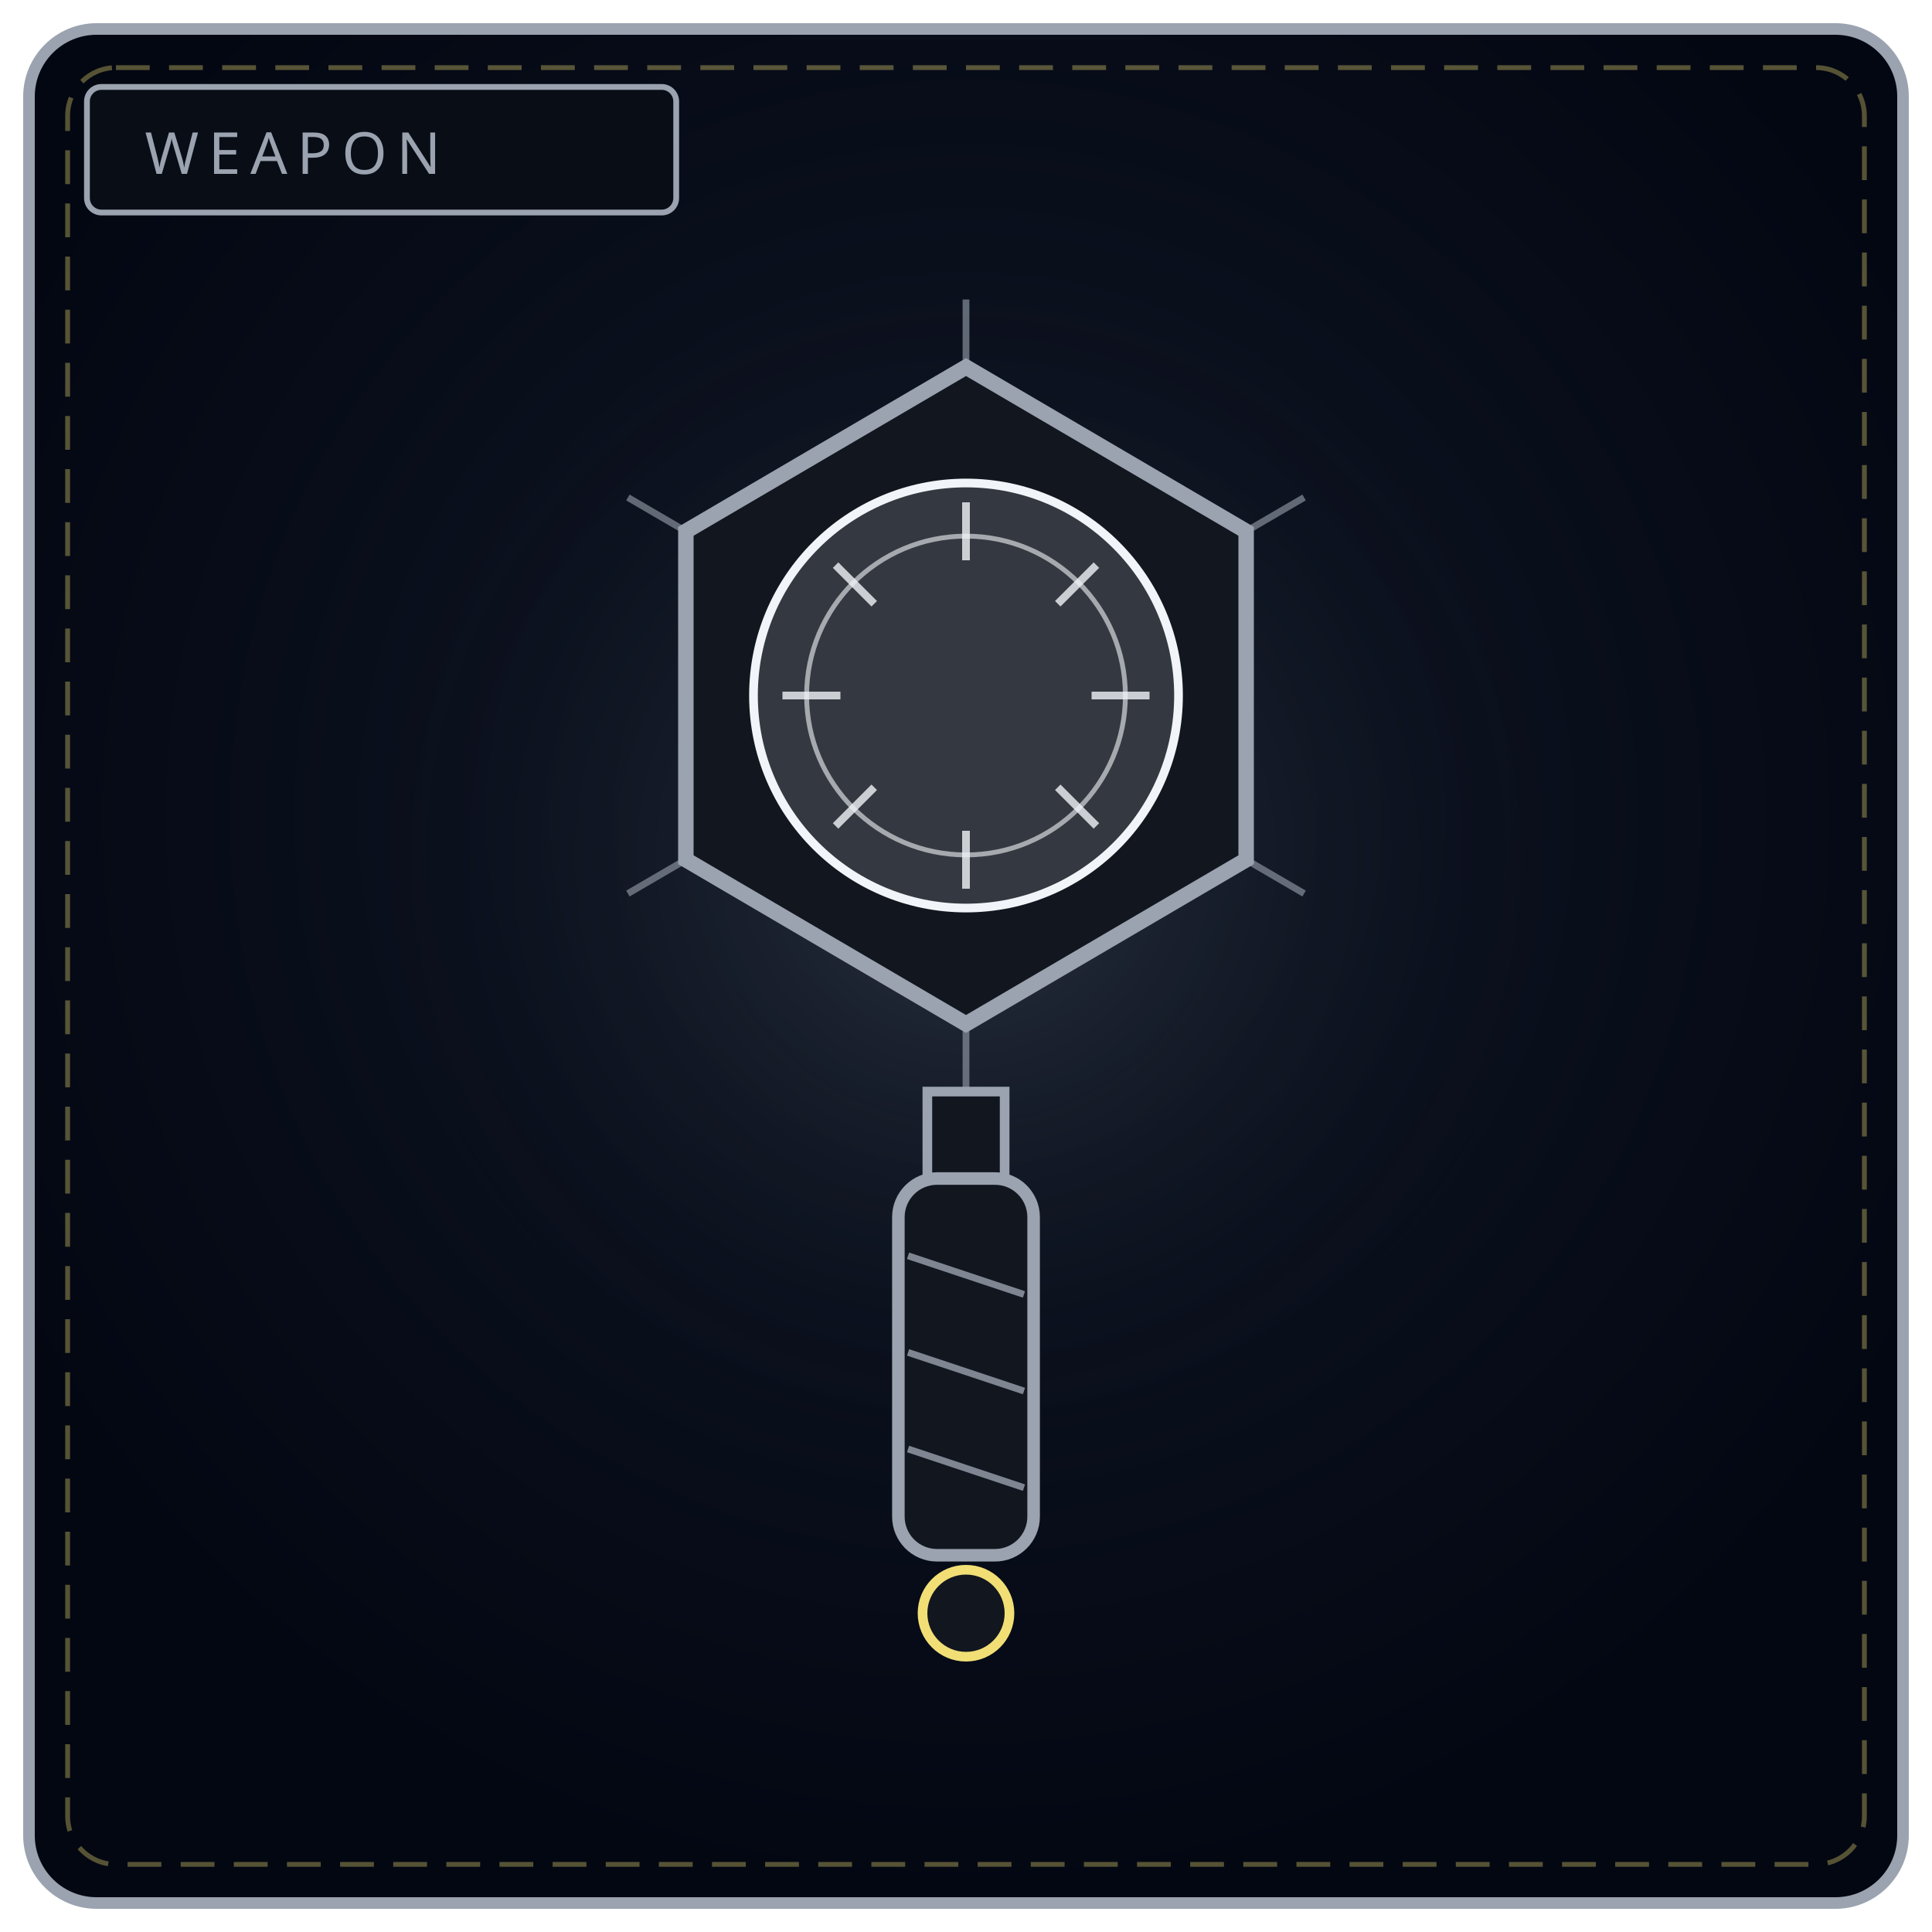
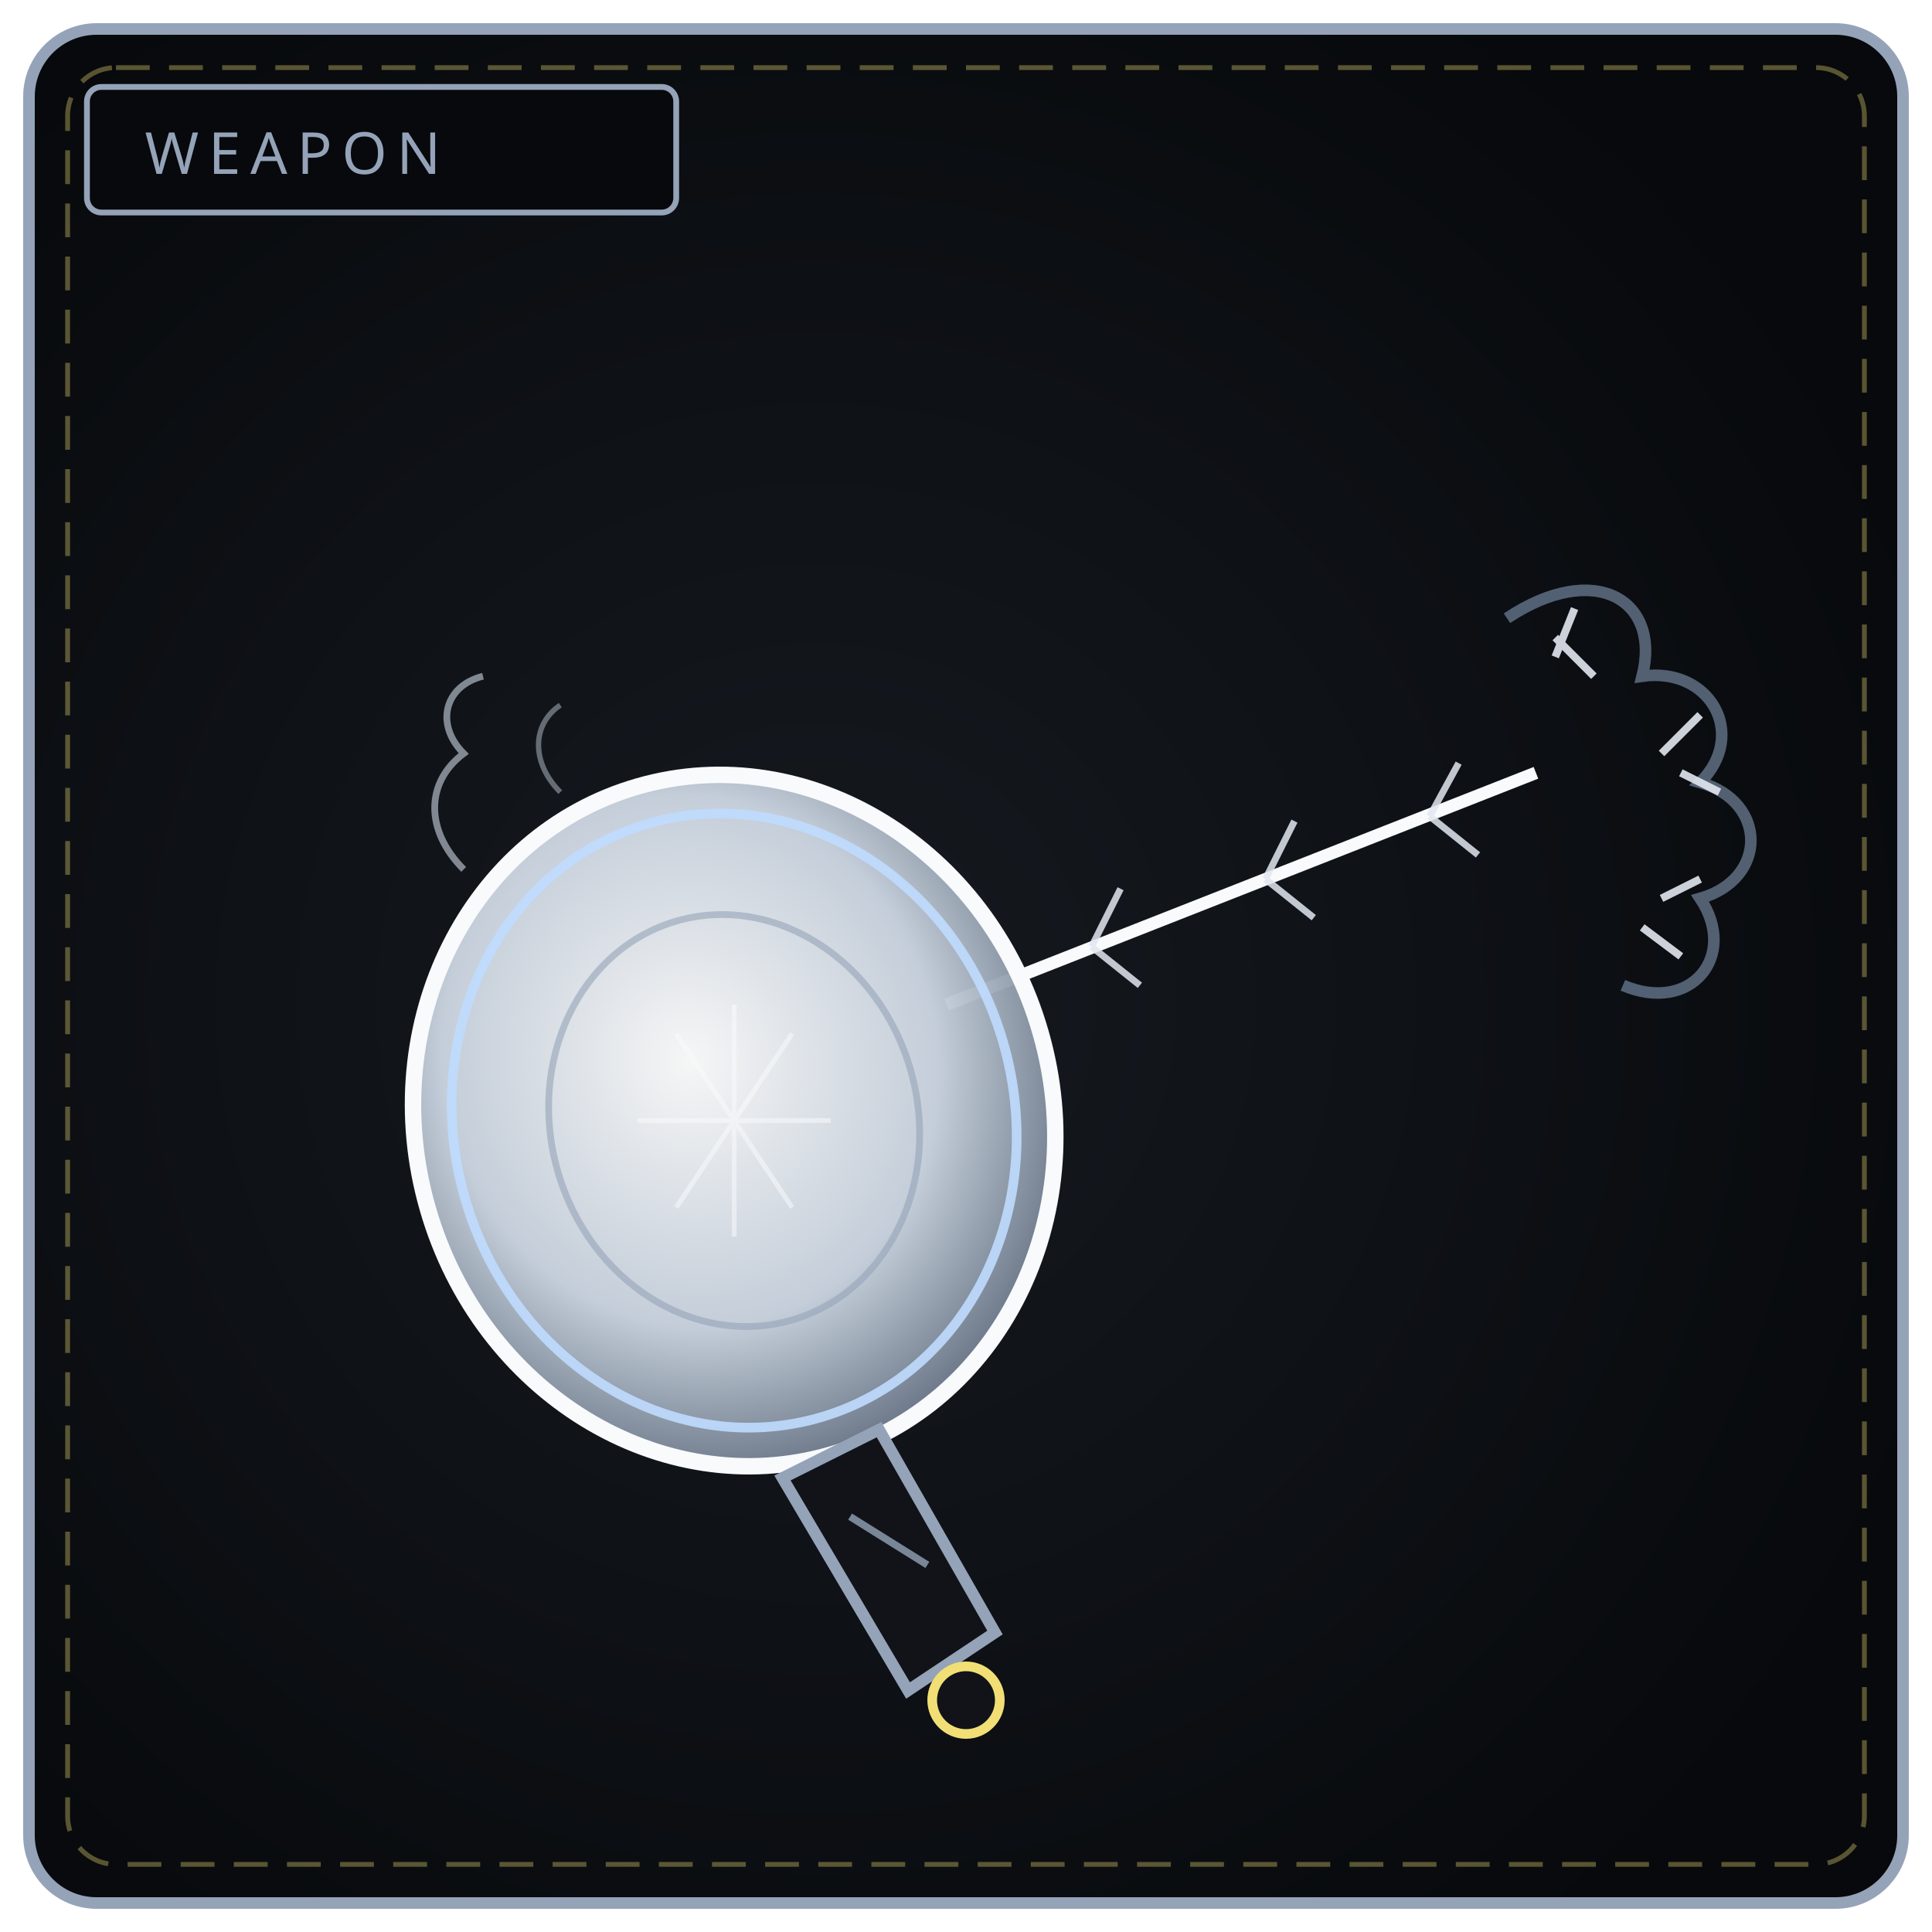
<svg xmlns="http://www.w3.org/2000/svg" viewBox="0 0 400 400" width="100%" height="100%" role="img" aria-label="THE COLD LENS">
  <defs>
-     <radialGradient id="bw103" cx="50%" cy="42%" r="58%">
-       <stop offset="0%" stop-color="#111827" />
-       <stop offset="100%" stop-color="#030712" />
+     <radialGradient id="bw103" cx="42%" cy="52%" r="64%">
+       <stop offset="0%" stop-color="#161a20" />
+       <stop offset="100%" stop-color="#07090c" />
    </radialGradient>
-     <radialGradient id="gw103" cx="50%" cy="46%" r="50%">
-       <stop offset="0%" stop-color="#9aa3af" stop-opacity=".2" />
-       <stop offset="100%" stop-color="#000" stop-opacity="0" />
+     <radialGradient id="dk103" cx="46%" cy="40%" r="70%">
+       <stop offset="0%" stop-color="#ffffff" />
+       <stop offset="55%" stop-color="#cbd5e1" />
+       <stop offset="100%" stop-color="#475569" />
    </radialGradient>
  </defs>
-   <rect x="6" y="6" width="388" height="388" rx="14" fill="url(#bw103)" stroke="#9aa3af" stroke-width="2.4" />
+   <rect x="6" y="6" width="388" height="388" rx="14" fill="url(#bw103)" stroke="#94a3b8" stroke-width="2.4" />
  <rect x="14" y="14" width="372" height="372" rx="10" fill="none" stroke="#f1df76" stroke-width="1" stroke-dasharray="7 4" opacity=".35" />
-   <circle cx="200" cy="188" r="130" fill="url(#gw103)" />
-   <rect x="18" y="18" width="122" height="26" rx="3" fill="#090d16" stroke="#9aa3af" stroke-width="1.2" />
-   <text x="30" y="36" fill="#9aa3af" font-family="Impact, Arial Black, sans-serif" font-size="12" letter-spacing="2">WEAPON</text>
-   <path d="M200 76 L258 110 L258 178 L200 212 L142 178 L142 110 Z" fill="#12161f" stroke="#9aa3af" stroke-width="3.2" />
-   <circle cx="200" cy="144" r="44" fill="#e8edf4" fill-opacity=".16" stroke="#f1f5f9" stroke-width="1.8" />
-   <circle cx="200" cy="144" r="33" fill="none" stroke="#f1f5f9" stroke-width="1" opacity=".6" />
-   <path d="M200 104 L200 116 M200 172 L200 184 M162 144 L174 144 M226 144 L238 144 M173 117 L181 125 M227 171 L219 163 M227 117 L219 125 M173 171 L181 163" stroke="#f1f5f9" stroke-width="1.6" opacity=".8" />
-   <path d="M200 62 L200 76 M258 110 L270 103 M258 178 L270 185 M142 110 L130 103 M142 178 L130 185 M200 212 L200 226" stroke="#9aa3af" stroke-width="1.4" opacity=".6" />
-   <rect x="192" y="226" width="16" height="18" fill="#12161f" stroke="#9aa3af" stroke-width="2" />
-   <rect x="186" y="244" width="28" height="78" rx="8" fill="#12161f" stroke="#9aa3af" stroke-width="2.6" />
-   <path d="M188 260 L212 268 M188 280 L212 288 M188 300 L212 308" stroke="#9aa3af" stroke-width="1.4" opacity=".8" />
-   <circle cx="200" cy="334" r="9" fill="#12161f" stroke="#f1df76" stroke-width="2" />
+   <rect x="18" y="18" width="122" height="26" rx="3" fill="#07090c" stroke="#94a3b8" stroke-width="1.2" />
+   <text x="30" y="36" fill="#94a3b8" font-family="Impact, Arial Black, sans-serif" font-size="12" letter-spacing="2">WEAPON</text>
+   <path d="M312 128 C 330 116, 344 124, 340 140 C 354 138, 362 152, 352 162 C 366 166, 366 182, 352 186 C 360 198, 350 210, 336 204" fill="none" stroke="#64748b" stroke-width="2.4" opacity=".8" />
+   <path d="M322 132 L330 140 M326 126 L322 136 M344 156 L352 148 M348 160 L356 164 M340 192 L348 198 M344 186 L352 182" stroke="#e2e8f0" stroke-width="1.6" opacity=".9" />
+   <path d="M196 208 L318 160" stroke="#f8fafc" stroke-width="2.6" />
+   <path d="M226 196 L232 184 M226 196 L236 204 M262 182 L268 170 M262 182 L272 190 M296 169 L302 158 M296 169 L306 177" stroke="#e2e8f0" stroke-width="1.4" opacity=".85" />
+   <ellipse cx="152" cy="232" rx="66" ry="72" fill="url(#dk103)" fill-opacity=".96" stroke="#f8fafc" stroke-width="3.4" transform="rotate(-16 152 232)" />
+   <ellipse cx="152" cy="232" rx="58" ry="64" fill="none" stroke="#bfdbfe" stroke-width="2" opacity=".9" transform="rotate(-16 152 232)" />
+   <ellipse cx="152" cy="232" rx="38" ry="43" fill="none" stroke="#94a3b8" stroke-width="1.4" opacity=".6" transform="rotate(-16 152 232)" />
+   <path d="M96 180 C 88 172, 88 162, 96 156 C 90 150, 92 142, 100 140" fill="none" stroke="#cbd5e1" stroke-width="1.4" opacity=".6" />
+   <path d="M116 164 C 110 158, 110 150, 116 146" fill="none" stroke="#cbd5e1" stroke-width="1.1" opacity=".45" />
+   <path d="M140 214 L164 250 M164 214 L140 250 M132 232 L172 232 M152 208 L152 256" stroke="#f8fafc" stroke-width="1" opacity=".55" />
+   <path d="M182 296 L206 338 L188 350 L162 306 Z" fill="#111318" stroke="#94a3b8" stroke-width="2.4" />
+   <path d="M176 314 L192 324" stroke="#94a3b8" stroke-width="1.5" opacity=".8" />
+   <circle cx="200" cy="352" r="7" fill="#111318" stroke="#f1df76" stroke-width="2" />
</svg>
